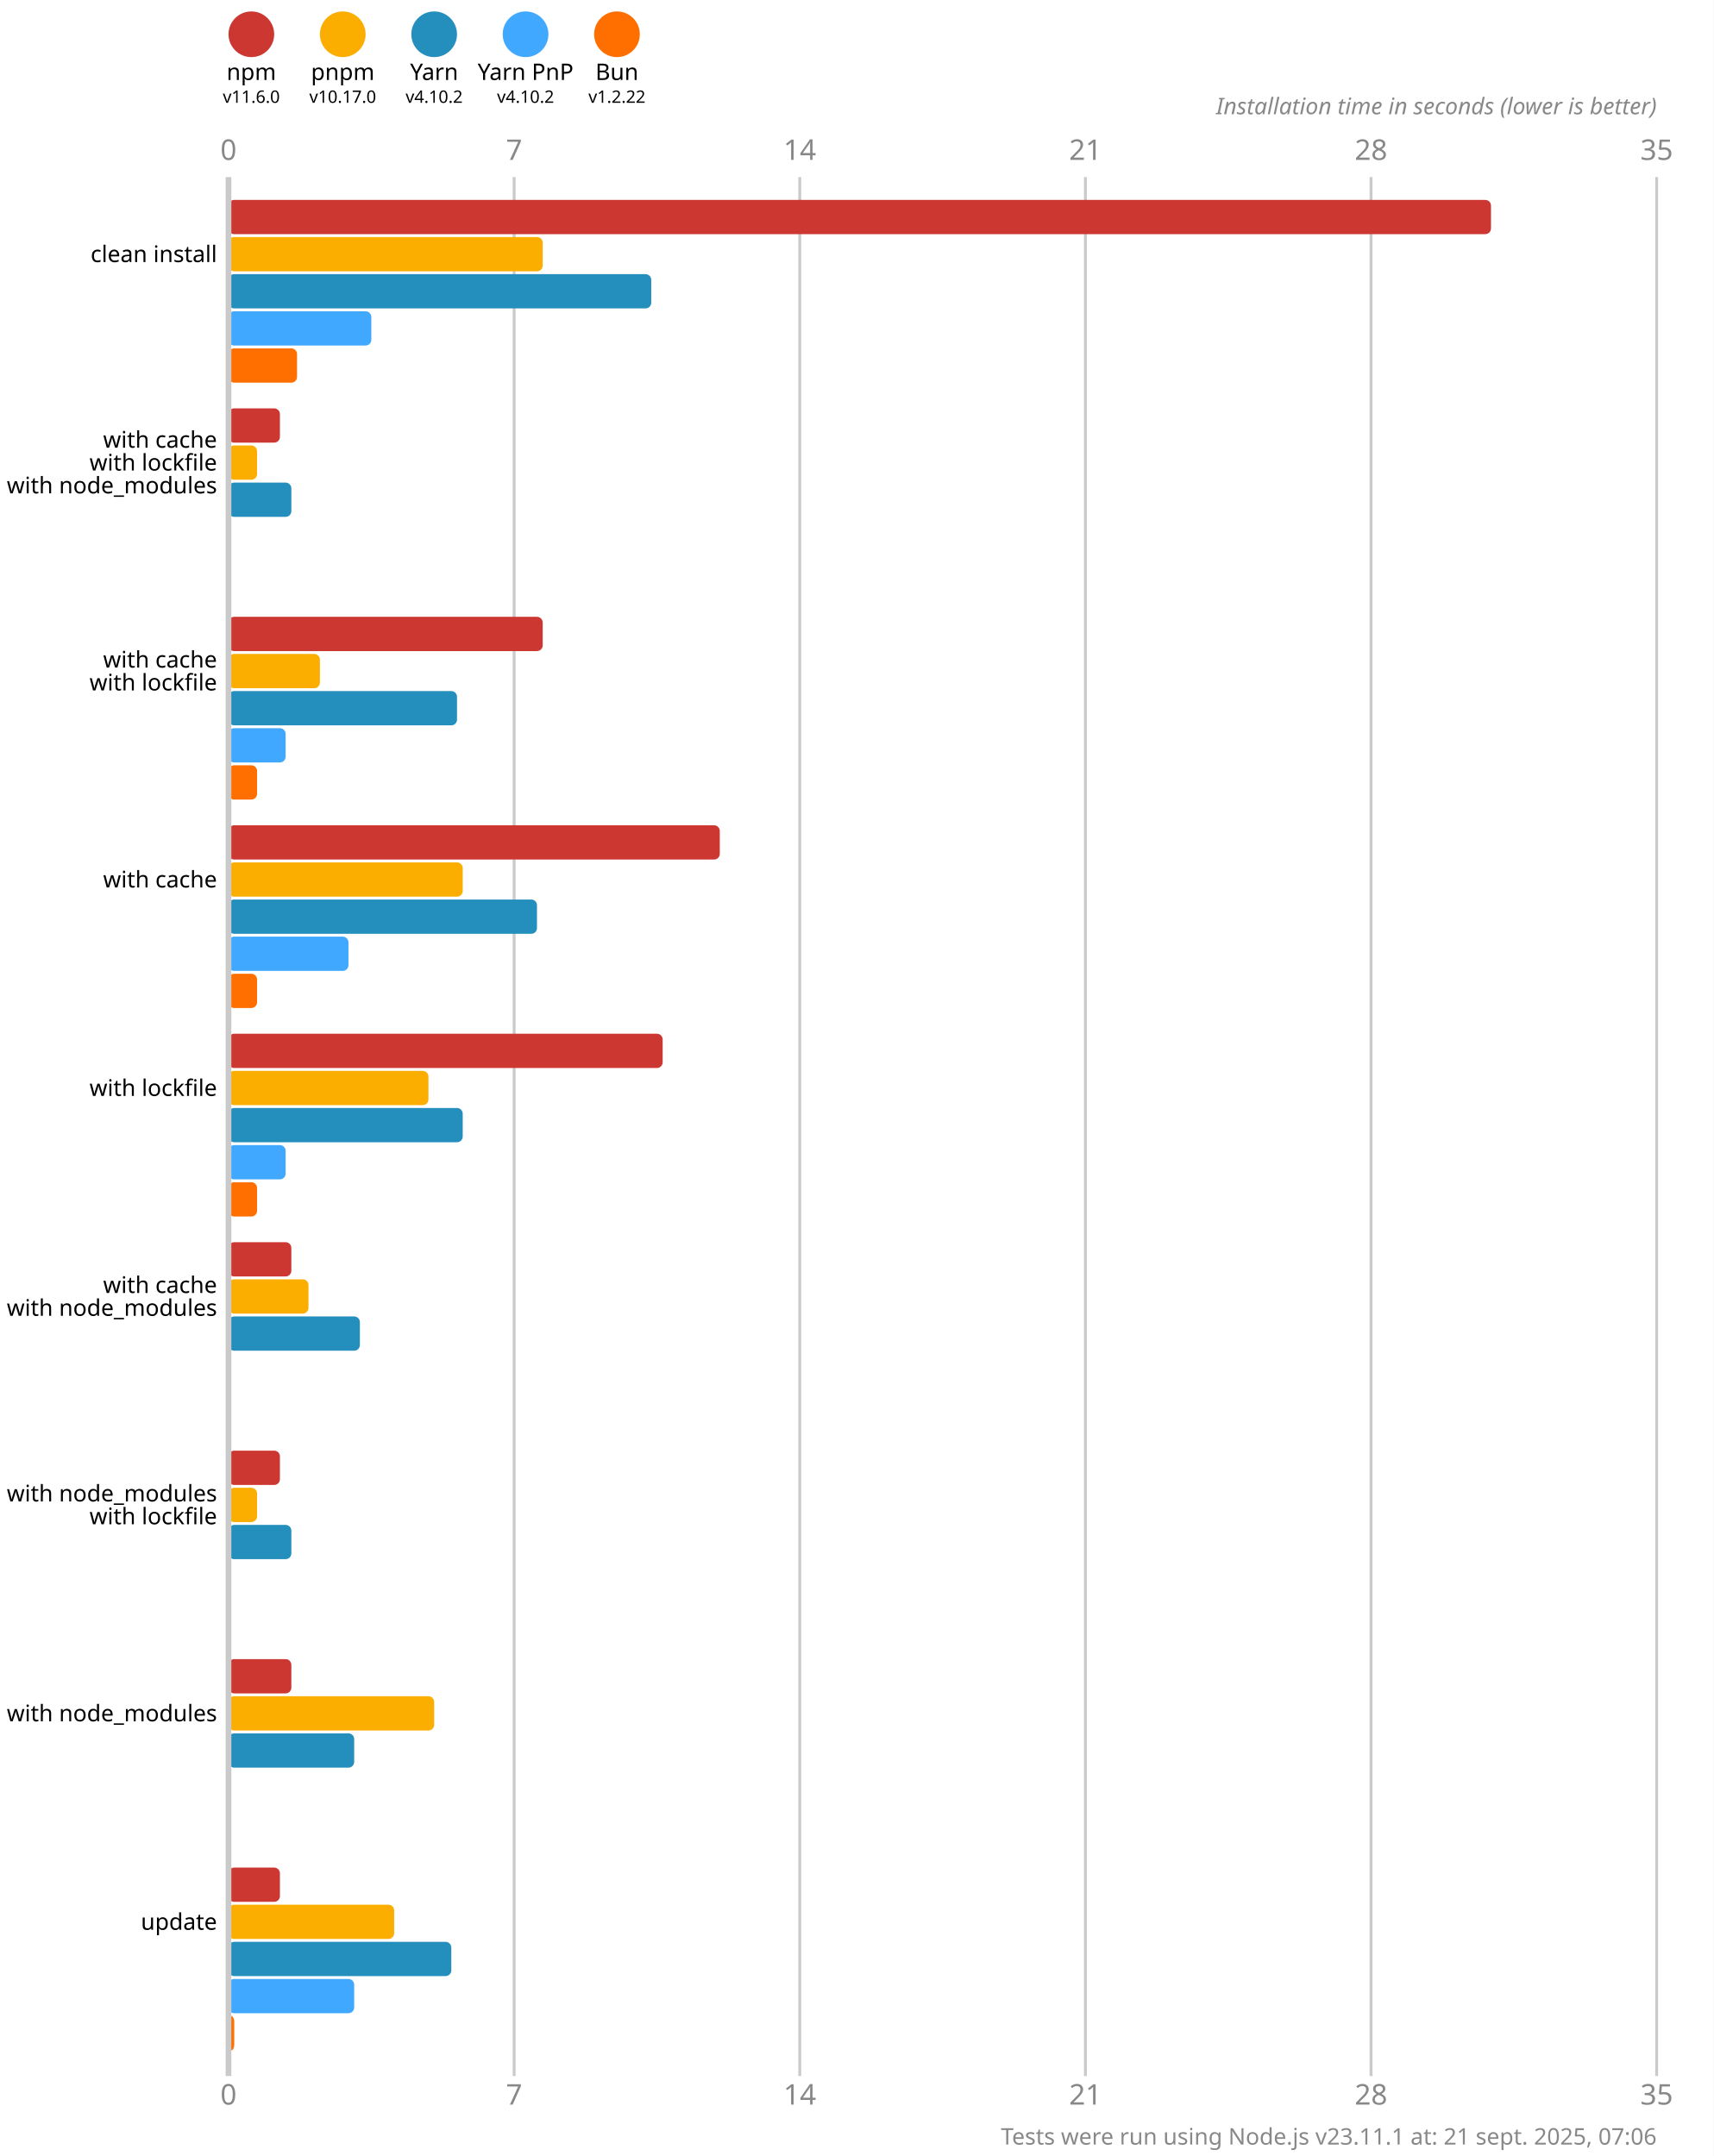
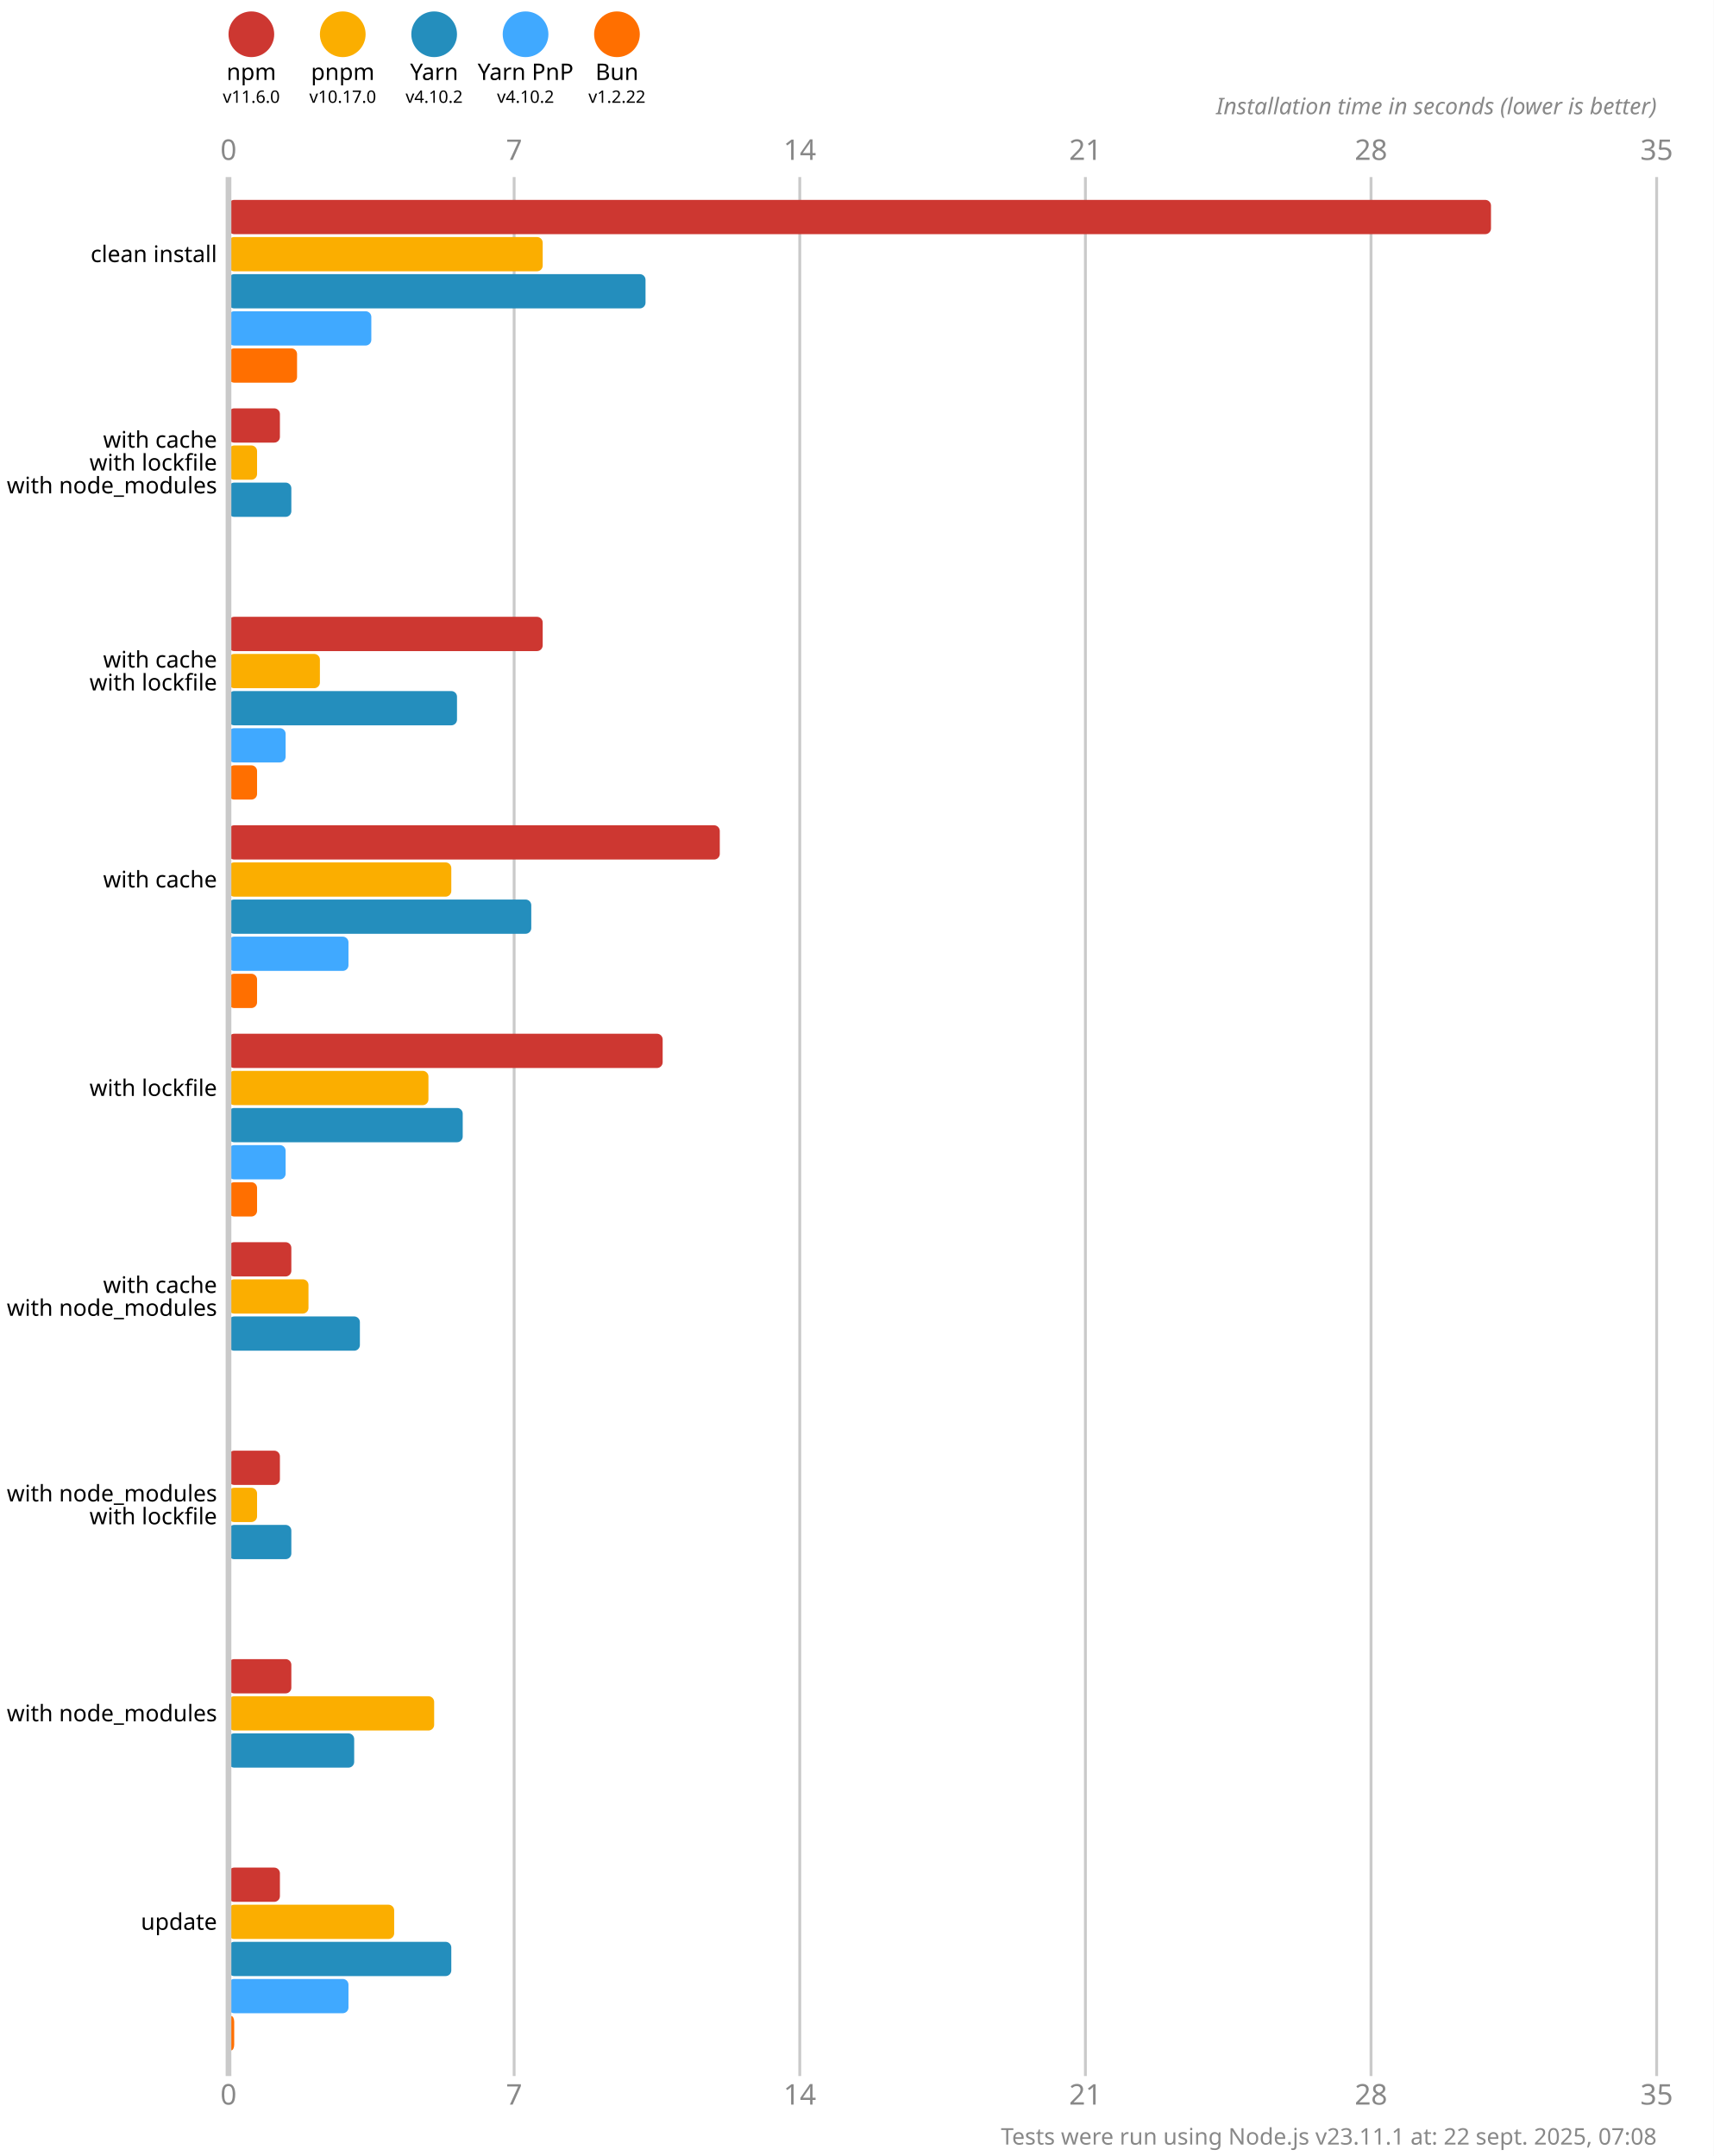
<svg xmlns="http://www.w3.org/2000/svg" version="1.1" viewBox="0 0 300 377.5">
  <style>
    .font { font-family: sans-serif; }
    .s3 { font-size: 3px; }
    .s4 { font-size: 4px; }
    .s5 { font-size: 5px; }
    .line { stroke: #cacaca; }
    .width { stroke-width: 0.5; }
    .text { fill: #888; }
  </style>
  <rect x="0" y="0" width="300" height="377.5" fill="#fff" />
  <circle cx="44" cy="6" r="4" fill="#cd3731" />
  <text x="44" y="14" class="font s4" text-anchor="middle">npm</text>
  <text x="44" y="18" class="font s3" text-anchor="middle">v11.6.0</text>
  <circle cx="60" cy="6" r="4" fill="#fbae00" />
  <text x="60" y="14" class="font s4" text-anchor="middle">pnpm</text>
  <text x="60" y="18" class="font s3" text-anchor="middle">v10.17.0</text>
  <circle cx="76" cy="6" r="4" fill="#248ebd" />
  <text x="76" y="14" class="font s4" text-anchor="middle">Yarn</text>
  <text x="76" y="18" class="font s3" text-anchor="middle">v4.10.2</text>
  <circle cx="92" cy="6" r="4" fill="#40a9ff" />
  <text x="92" y="14" class="font s4" text-anchor="middle">Yarn PnP</text>
  <text x="92" y="18" class="font s3" text-anchor="middle">v4.10.2</text>
  <circle cx="108" cy="6" r="4" fill="#ff6f00" />
  <text x="108" y="14" class="font s4" text-anchor="middle">Bun</text>
  <text x="108" y="18" class="font s3" text-anchor="middle">v1.2.22</text>
  <text x="40" y="28" class="font s5 text" text-anchor="middle">0</text>
  <text x="40" y="368.5" class="font s5 text" text-anchor="middle">0</text>
  <line x1="90" y1="31" x2="90" y2="363.5" class="line width" />
  <text x="90" y="28" class="font s5 text" text-anchor="middle">7</text>
  <text x="90" y="368.5" class="font s5 text" text-anchor="middle">7</text>
  <line x1="140" y1="31" x2="140" y2="363.5" class="line width" />
  <text x="140" y="28" class="font s5 text" text-anchor="middle">14</text>
  <text x="140" y="368.5" class="font s5 text" text-anchor="middle">14</text>
  <line x1="190" y1="31" x2="190" y2="363.5" class="line width" />
  <text x="190" y="28" class="font s5 text" text-anchor="middle">21</text>
  <text x="190" y="368.5" class="font s5 text" text-anchor="middle">21</text>
  <line x1="240" y1="31" x2="240" y2="363.5" class="line width" />
  <text x="240" y="28" class="font s5 text" text-anchor="middle">28</text>
  <text x="240" y="368.5" class="font s5 text" text-anchor="middle">28</text>
  <line x1="290" y1="31" x2="290" y2="363.5" class="line width" />
  <text x="290" y="28" class="font s5 text" text-anchor="middle">35</text>
  <text x="290" y="368.5" class="font s5 text" text-anchor="middle">35</text>
  <text x="290" y="20" class="font s4 text" font-style="italic" text-anchor="end">Installation time in seconds (lower is better)</text>
  <rect x="40" y="35" width="221" height="6" fill="#cd3731" rx="1" ry="1" />
  <rect x="40" y="41.5" width="55" height="6" fill="#fbae00" rx="1" ry="1" />
-   <rect x="40" y="48" width="74" height="6" fill="#248ebd" rx="1" ry="1" />
+   <rect x="40" y="48" width="73" height="6" fill="#248ebd" rx="1" ry="1" />
  <rect x="40" y="54.5" width="25" height="6" fill="#40a9ff" rx="1" ry="1" />
  <rect x="40" y="61" width="12" height="6" fill="#ff6f00" rx="1" ry="1" />
  <rect x="40" y="71.5" width="9" height="6" fill="#cd3731" rx="1" ry="1" />
  <rect x="40" y="78" width="5" height="6" fill="#fbae00" rx="1" ry="1" />
  <rect x="40" y="84.5" width="11" height="6" fill="#248ebd" rx="1" ry="1" />
  <rect x="40" y="91" width="0" height="6" fill="#40a9ff" rx="1" ry="1" />
  <rect x="40" y="97.5" width="0" height="6" fill="#ff6f00" rx="1" ry="1" />
  <rect x="40" y="108" width="55" height="6" fill="#cd3731" rx="1" ry="1" />
  <rect x="40" y="114.5" width="16" height="6" fill="#fbae00" rx="1" ry="1" />
  <rect x="40" y="121" width="40" height="6" fill="#248ebd" rx="1" ry="1" />
  <rect x="40" y="127.5" width="10" height="6" fill="#40a9ff" rx="1" ry="1" />
  <rect x="40" y="134" width="5" height="6" fill="#ff6f00" rx="1" ry="1" />
  <rect x="40" y="144.5" width="86" height="6" fill="#cd3731" rx="1" ry="1" />
-   <rect x="40" y="151" width="41" height="6" fill="#fbae00" rx="1" ry="1" />
-   <rect x="40" y="157.5" width="54" height="6" fill="#248ebd" rx="1" ry="1" />
+   <rect x="40" y="151" width="39" height="6" fill="#fbae00" rx="1" ry="1" />
+   <rect x="40" y="157.5" width="53" height="6" fill="#248ebd" rx="1" ry="1" />
  <rect x="40" y="164" width="21" height="6" fill="#40a9ff" rx="1" ry="1" />
  <rect x="40" y="170.5" width="5" height="6" fill="#ff6f00" rx="1" ry="1" />
  <rect x="40" y="181" width="76" height="6" fill="#cd3731" rx="1" ry="1" />
  <rect x="40" y="187.5" width="35" height="6" fill="#fbae00" rx="1" ry="1" />
  <rect x="40" y="194" width="41" height="6" fill="#248ebd" rx="1" ry="1" />
  <rect x="40" y="200.5" width="10" height="6" fill="#40a9ff" rx="1" ry="1" />
  <rect x="40" y="207" width="5" height="6" fill="#ff6f00" rx="1" ry="1" />
  <rect x="40" y="217.5" width="11" height="6" fill="#cd3731" rx="1" ry="1" />
  <rect x="40" y="224" width="14" height="6" fill="#fbae00" rx="1" ry="1" />
  <rect x="40" y="230.5" width="23" height="6" fill="#248ebd" rx="1" ry="1" />
  <rect x="40" y="237" width="0" height="6" fill="#40a9ff" rx="1" ry="1" />
  <rect x="40" y="243.5" width="0" height="6" fill="#ff6f00" rx="1" ry="1" />
  <rect x="40" y="254" width="9" height="6" fill="#cd3731" rx="1" ry="1" />
  <rect x="40" y="260.5" width="5" height="6" fill="#fbae00" rx="1" ry="1" />
  <rect x="40" y="267" width="11" height="6" fill="#248ebd" rx="1" ry="1" />
  <rect x="40" y="273.5" width="0" height="6" fill="#40a9ff" rx="1" ry="1" />
  <rect x="40" y="280" width="0" height="6" fill="#ff6f00" rx="1" ry="1" />
  <rect x="40" y="290.5" width="11" height="6" fill="#cd3731" rx="1" ry="1" />
  <rect x="40" y="297" width="36" height="6" fill="#fbae00" rx="1" ry="1" />
  <rect x="40" y="303.5" width="22" height="6" fill="#248ebd" rx="1" ry="1" />
  <rect x="40" y="310" width="0" height="6" fill="#40a9ff" rx="1" ry="1" />
  <rect x="40" y="316.5" width="0" height="6" fill="#ff6f00" rx="1" ry="1" />
  <rect x="40" y="327" width="9" height="6" fill="#cd3731" rx="1" ry="1" />
  <rect x="40" y="333.5" width="29" height="6" fill="#fbae00" rx="1" ry="1" />
  <rect x="40" y="340" width="39" height="6" fill="#248ebd" rx="1" ry="1" />
-   <rect x="40" y="346.5" width="22" height="6" fill="#40a9ff" rx="1" ry="1" />
+   <rect x="40" y="346.5" width="21" height="6" fill="#40a9ff" rx="1" ry="1" />
  <rect x="40" y="353" width="1" height="6" fill="#ff6f00" rx="1" ry="1" />
  <line x1="40" y1="31" x2="40" y2="363.5" class="line" />
  <text x="38" y="44.5" class="font s4" dominant-baseline="middle" text-anchor="end">clean install</text>
  <text x="38" y="77" class="font s4" dominant-baseline="middle" text-anchor="end">with cache</text>
  <text x="38" y="81" class="font s4" dominant-baseline="middle" text-anchor="end">with lockfile</text>
  <text x="38" y="85" class="font s4" dominant-baseline="middle" text-anchor="end">with node_modules</text>
  <text x="38" y="115.5" class="font s4" dominant-baseline="middle" text-anchor="end">with cache</text>
  <text x="38" y="119.5" class="font s4" dominant-baseline="middle" text-anchor="end">with lockfile</text>
  <text x="38" y="154" class="font s4" dominant-baseline="middle" text-anchor="end">with cache</text>
  <text x="38" y="190.5" class="font s4" dominant-baseline="middle" text-anchor="end">with lockfile</text>
  <text x="38" y="225" class="font s4" dominant-baseline="middle" text-anchor="end">with cache</text>
  <text x="38" y="229" class="font s4" dominant-baseline="middle" text-anchor="end">with node_modules</text>
  <text x="38" y="261.5" class="font s4" dominant-baseline="middle" text-anchor="end">with node_modules</text>
  <text x="38" y="265.5" class="font s4" dominant-baseline="middle" text-anchor="end">with lockfile</text>
  <text x="38" y="300" class="font s4" dominant-baseline="middle" text-anchor="end">with node_modules</text>
  <text x="38" y="336.5" class="font s4" dominant-baseline="middle" text-anchor="end">update</text>
-   <text x="290" y="375.5" class="font s4 text" text-anchor="end">Tests were run using Node.js v23.11.1 at: 21 sept. 2025, 07:06</text>
+   <text x="290" y="375.5" class="font s4 text" text-anchor="end">Tests were run using Node.js v23.11.1 at: 22 sept. 2025, 07:08</text>
</svg>
